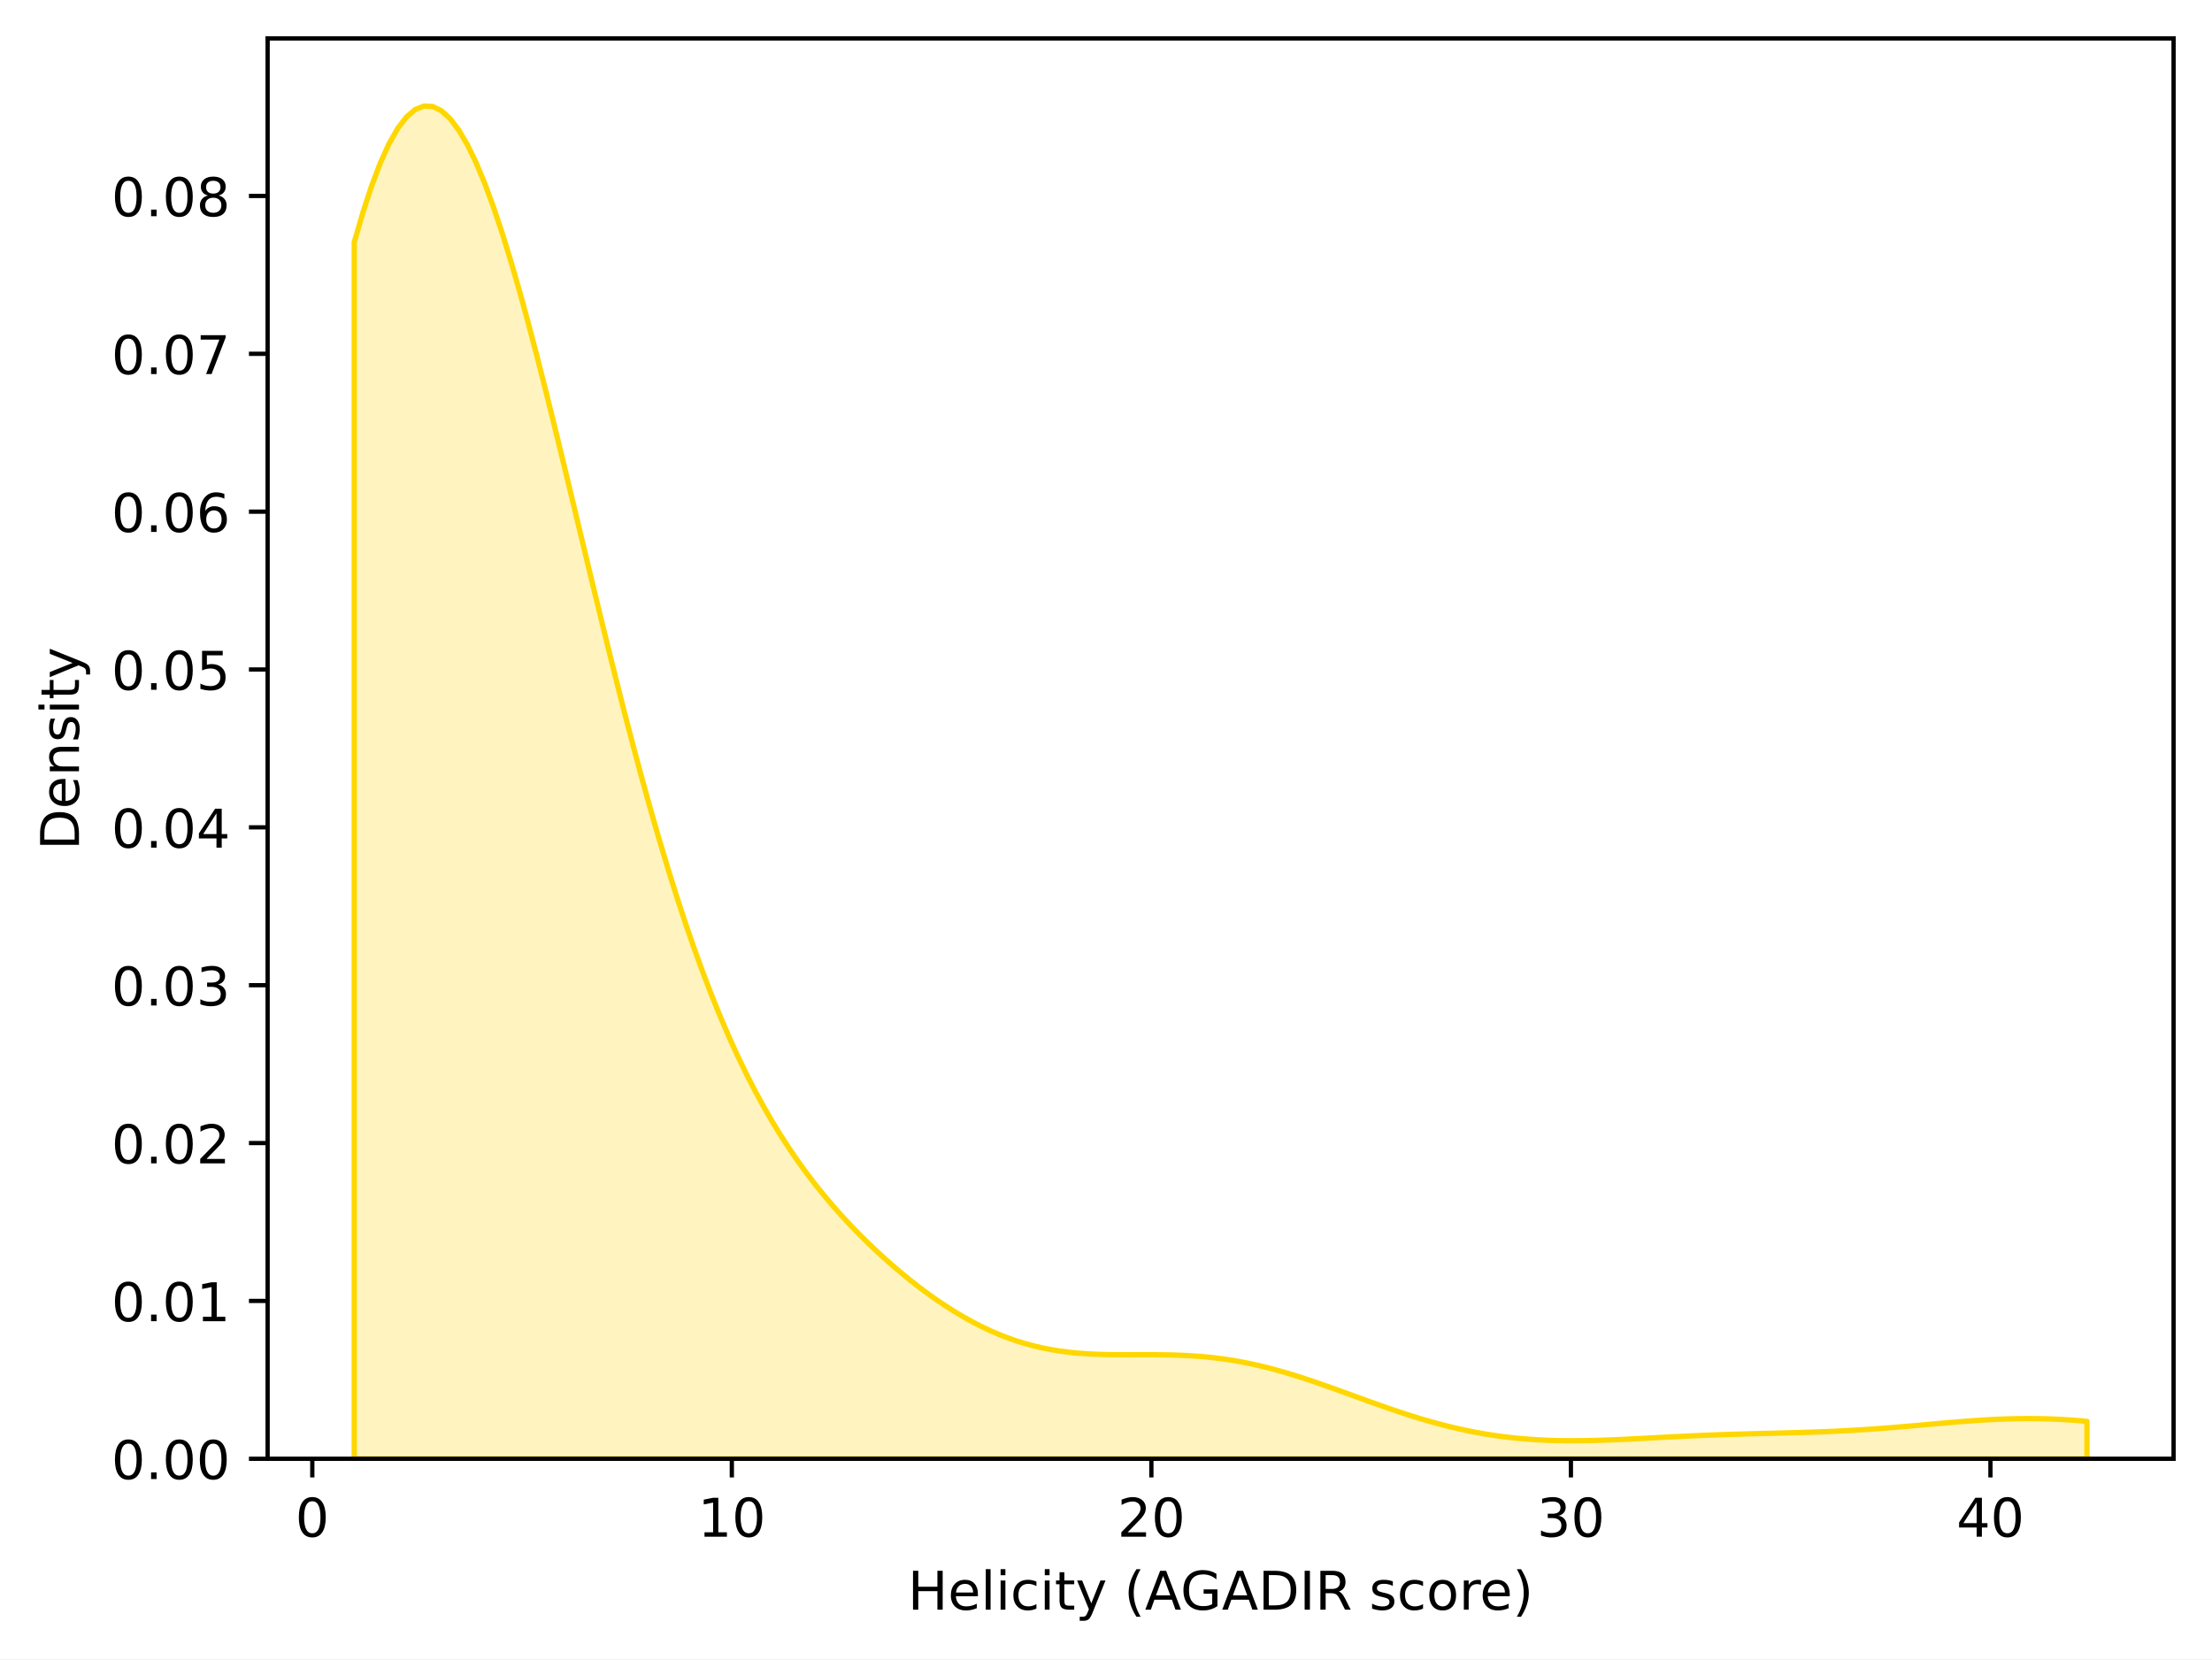
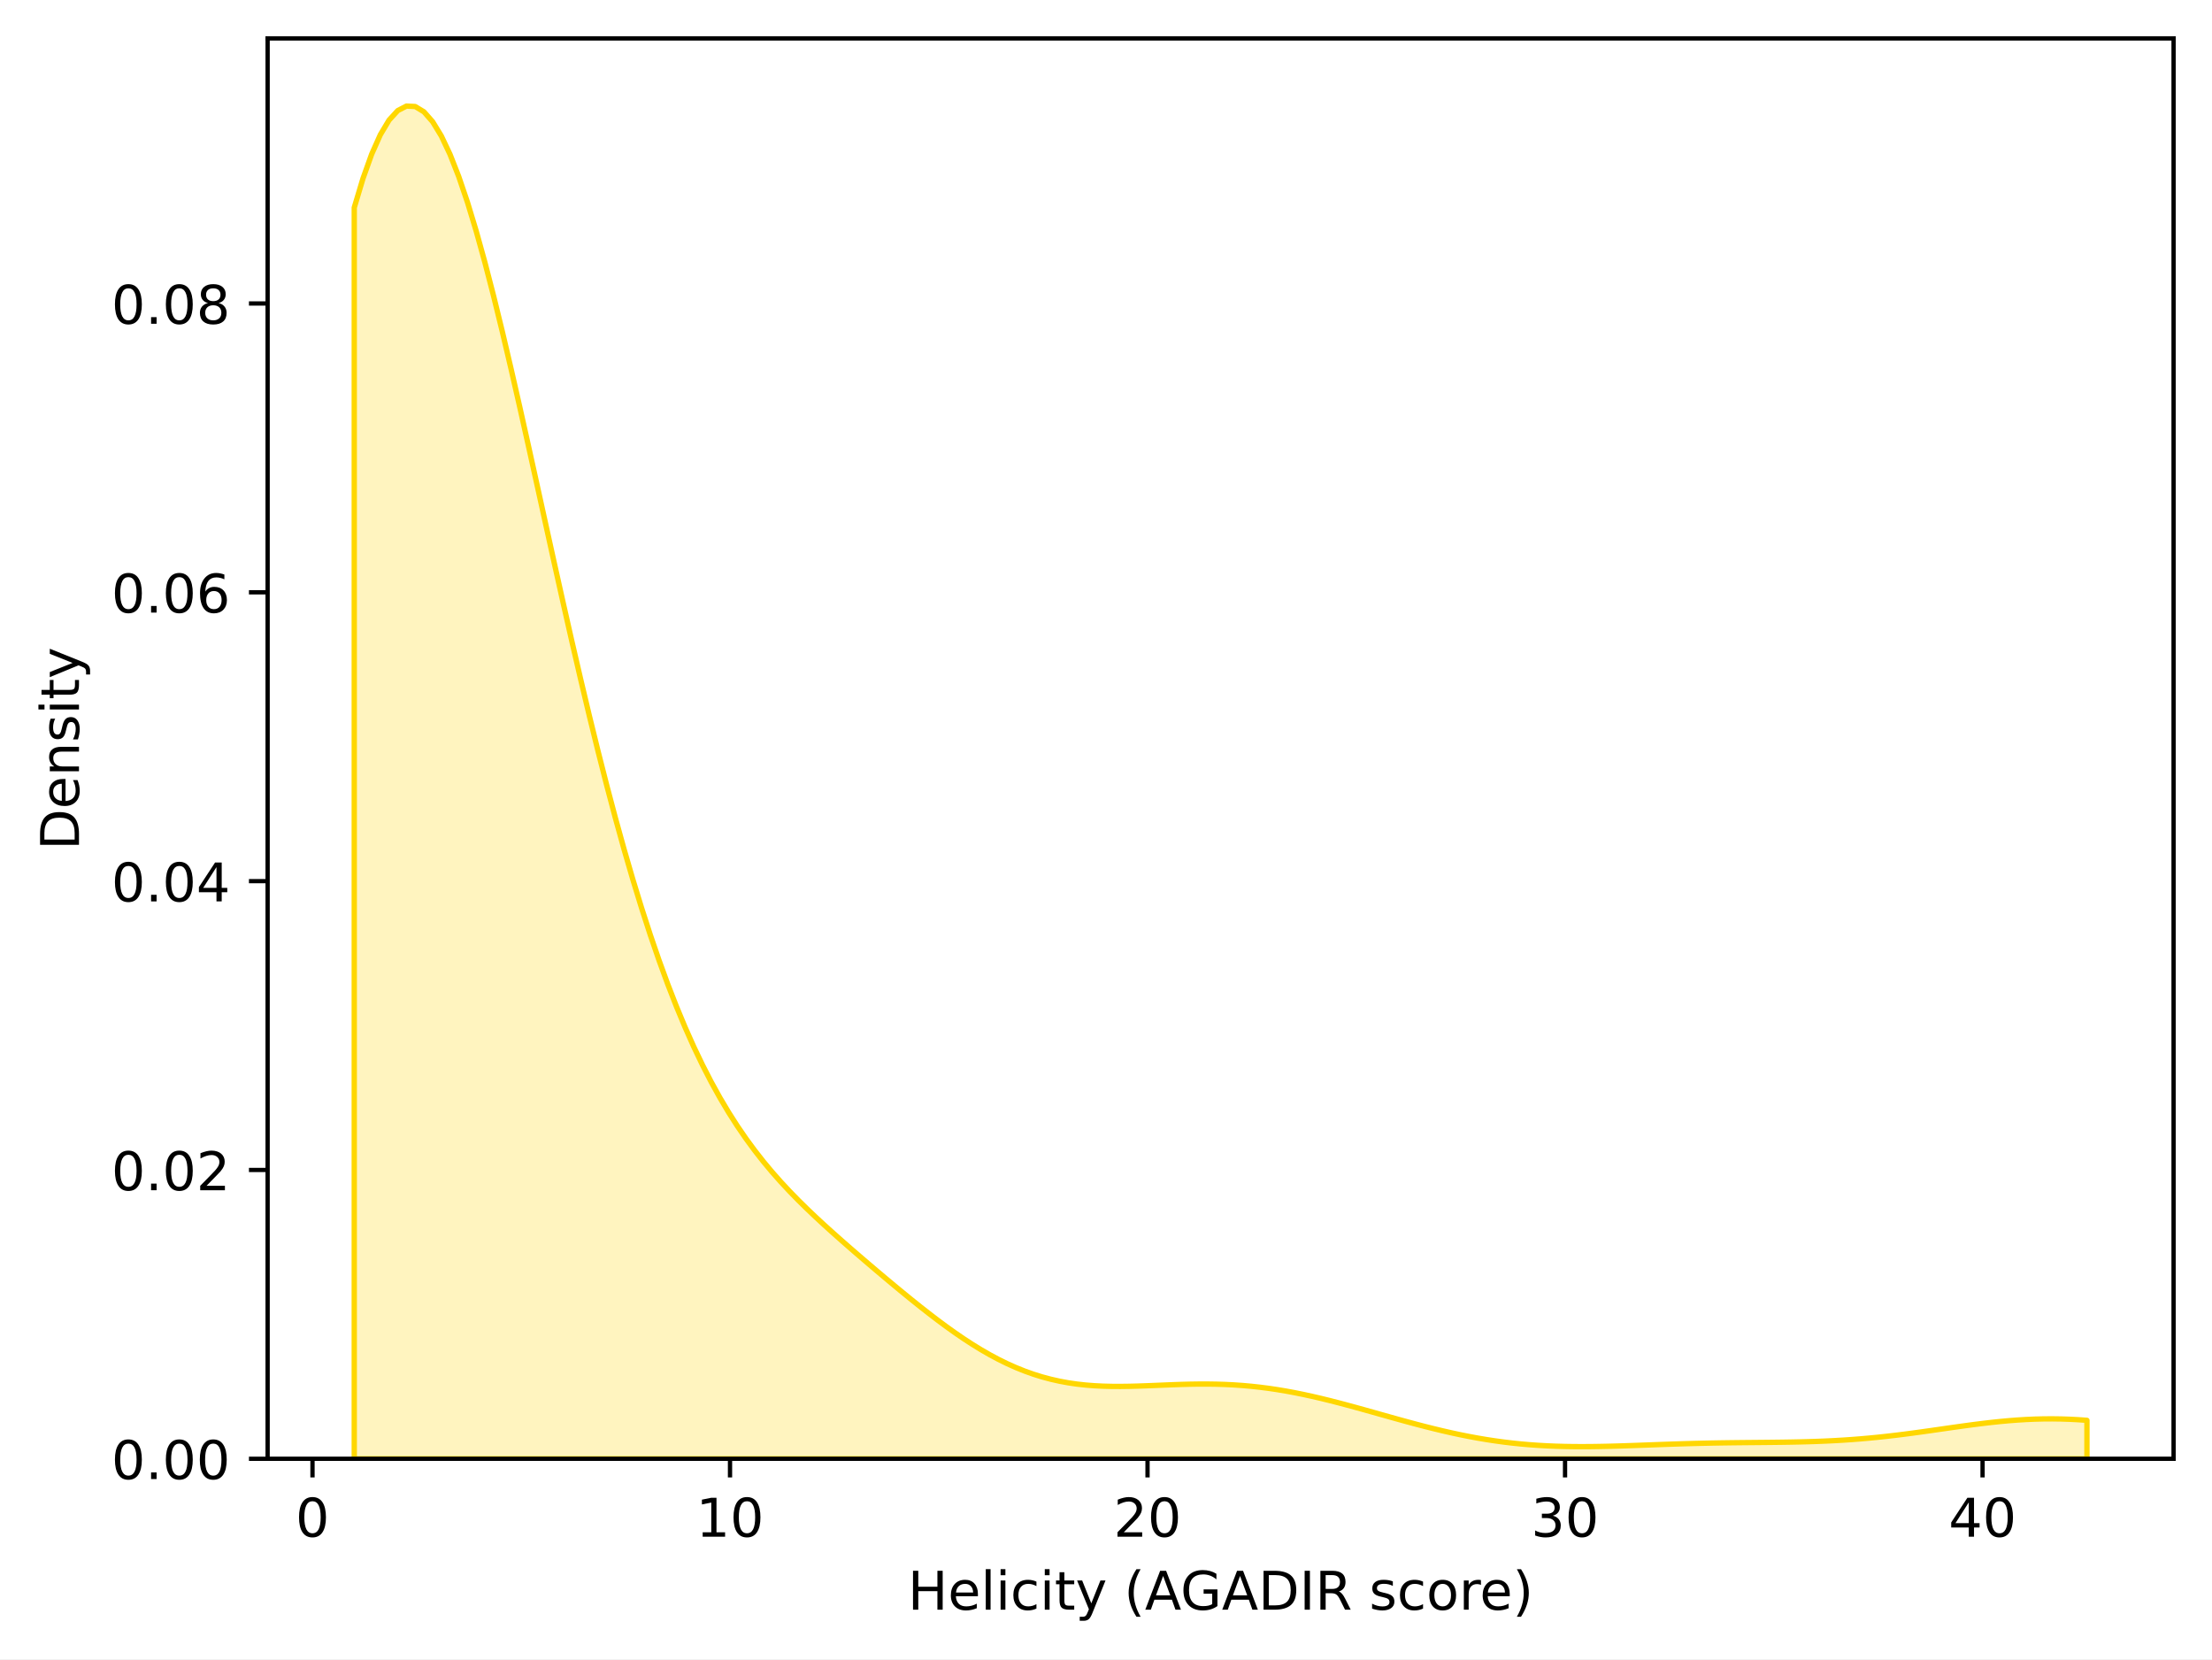
<svg xmlns="http://www.w3.org/2000/svg" xmlns:xlink="http://www.w3.org/1999/xlink" width="414.464pt" height="310.868pt" viewBox="0 0 414.464 310.868" version="1.1">
  <defs>
    <style type="text/css">*{stroke-linejoin: round; stroke-linecap: butt}</style>
  </defs>
  <g id="figure_1">
    <g id="patch_1">
      <path d="M 0 310.868  L 414.464 310.868  L 414.464 0  L 0 0  z " style="fill: #ffffff" />
    </g>
    <g id="axes_1">
      <g id="patch_2">
        <path d="M 50.144 273.312  L 407.264 273.312  L 407.264 7.2  L 50.144 7.2  z " style="fill: #ffffff" />
      </g>
      <g id="PolyCollection_1">
        <defs>
-           <path id="m7742385e6a" d="M 66.376 -265.477  L 66.376 -37.556  L 68.008 -37.556  L 69.639 -37.556  L 71.271 -37.556  L 72.902 -37.556  L 74.534 -37.556  L 76.165 -37.556  L 77.796 -37.556  L 79.428 -37.556  L 81.059 -37.556  L 82.691 -37.556  L 84.322 -37.556  L 85.954 -37.556  L 87.585 -37.556  L 89.216 -37.556  L 90.848 -37.556  L 92.479 -37.556  L 94.111 -37.556  L 95.742 -37.556  L 97.374 -37.556  L 99.005 -37.556  L 100.637 -37.556  L 102.268 -37.556  L 103.899 -37.556  L 105.531 -37.556  L 107.162 -37.556  L 108.794 -37.556  L 110.425 -37.556  L 112.057 -37.556  L 113.688 -37.556  L 115.319 -37.556  L 116.951 -37.556  L 118.582 -37.556  L 120.214 -37.556  L 121.845 -37.556  L 123.477 -37.556  L 125.108 -37.556  L 126.739 -37.556  L 128.371 -37.556  L 130.002 -37.556  L 131.634 -37.556  L 133.265 -37.556  L 134.897 -37.556  L 136.528 -37.556  L 138.159 -37.556  L 139.791 -37.556  L 141.422 -37.556  L 143.054 -37.556  L 144.685 -37.556  L 146.317 -37.556  L 147.948 -37.556  L 149.579 -37.556  L 151.211 -37.556  L 152.842 -37.556  L 154.474 -37.556  L 156.105 -37.556  L 157.737 -37.556  L 159.368 -37.556  L 160.999 -37.556  L 162.631 -37.556  L 164.262 -37.556  L 165.894 -37.556  L 167.525 -37.556  L 169.157 -37.556  L 170.788 -37.556  L 172.419 -37.556  L 174.051 -37.556  L 175.682 -37.556  L 177.314 -37.556  L 178.945 -37.556  L 180.577 -37.556  L 182.208 -37.556  L 183.839 -37.556  L 185.471 -37.556  L 187.102 -37.556  L 188.734 -37.556  L 190.365 -37.556  L 191.997 -37.556  L 193.628 -37.556  L 195.259 -37.556  L 196.891 -37.556  L 198.522 -37.556  L 200.154 -37.556  L 201.785 -37.556  L 203.417 -37.556  L 205.048 -37.556  L 206.679 -37.556  L 208.311 -37.556  L 209.942 -37.556  L 211.574 -37.556  L 213.205 -37.556  L 214.837 -37.556  L 216.468 -37.556  L 218.099 -37.556  L 219.731 -37.556  L 221.362 -37.556  L 222.994 -37.556  L 224.625 -37.556  L 226.257 -37.556  L 227.888 -37.556  L 229.519 -37.556  L 231.151 -37.556  L 232.782 -37.556  L 234.414 -37.556  L 236.045 -37.556  L 237.677 -37.556  L 239.308 -37.556  L 240.939 -37.556  L 242.571 -37.556  L 244.202 -37.556  L 245.834 -37.556  L 247.465 -37.556  L 249.097 -37.556  L 250.728 -37.556  L 252.359 -37.556  L 253.991 -37.556  L 255.622 -37.556  L 257.254 -37.556  L 258.885 -37.556  L 260.517 -37.556  L 262.148 -37.556  L 263.779 -37.556  L 265.411 -37.556  L 267.042 -37.556  L 268.674 -37.556  L 270.305 -37.556  L 271.937 -37.556  L 273.568 -37.556  L 275.2 -37.556  L 276.831 -37.556  L 278.462 -37.556  L 280.094 -37.556  L 281.725 -37.556  L 283.357 -37.556  L 284.988 -37.556  L 286.62 -37.556  L 288.251 -37.556  L 289.882 -37.556  L 291.514 -37.556  L 293.145 -37.556  L 294.777 -37.556  L 296.408 -37.556  L 298.04 -37.556  L 299.671 -37.556  L 301.302 -37.556  L 302.934 -37.556  L 304.565 -37.556  L 306.197 -37.556  L 307.828 -37.556  L 309.46 -37.556  L 311.091 -37.556  L 312.722 -37.556  L 314.354 -37.556  L 315.985 -37.556  L 317.617 -37.556  L 319.248 -37.556  L 320.88 -37.556  L 322.511 -37.556  L 324.142 -37.556  L 325.774 -37.556  L 327.405 -37.556  L 329.037 -37.556  L 330.668 -37.556  L 332.3 -37.556  L 333.931 -37.556  L 335.562 -37.556  L 337.194 -37.556  L 338.825 -37.556  L 340.457 -37.556  L 342.088 -37.556  L 343.72 -37.556  L 345.351 -37.556  L 346.982 -37.556  L 348.614 -37.556  L 350.245 -37.556  L 351.877 -37.556  L 353.508 -37.556  L 355.14 -37.556  L 356.771 -37.556  L 358.402 -37.556  L 360.034 -37.556  L 361.665 -37.556  L 363.297 -37.556  L 364.928 -37.556  L 366.56 -37.556  L 368.191 -37.556  L 369.822 -37.556  L 371.454 -37.556  L 373.085 -37.556  L 374.717 -37.556  L 376.348 -37.556  L 377.98 -37.556  L 379.611 -37.556  L 381.242 -37.556  L 382.874 -37.556  L 384.505 -37.556  L 386.137 -37.556  L 387.768 -37.556  L 389.4 -37.556  L 391.031 -37.556  L 391.031 -44.567  L 391.031 -44.567  L 389.4 -44.71  L 387.768 -44.831  L 386.137 -44.929  L 384.505 -45.003  L 382.874 -45.054  L 381.242 -45.082  L 379.611 -45.086  L 377.98 -45.069  L 376.348 -45.03  L 374.717 -44.972  L 373.085 -44.895  L 371.454 -44.802  L 369.822 -44.695  L 368.191 -44.576  L 366.56 -44.447  L 364.928 -44.31  L 363.297 -44.168  L 361.665 -44.023  L 360.034 -43.877  L 358.402 -43.732  L 356.771 -43.59  L 355.14 -43.453  L 353.508 -43.323  L 351.877 -43.199  L 350.245 -43.084  L 348.614 -42.978  L 346.982 -42.881  L 345.351 -42.793  L 343.72 -42.714  L 342.088 -42.643  L 340.457 -42.58  L 338.825 -42.524  L 337.194 -42.474  L 335.562 -42.428  L 333.931 -42.385  L 332.3 -42.344  L 330.668 -42.304  L 329.037 -42.263  L 327.405 -42.22  L 325.774 -42.173  L 324.142 -42.123  L 322.511 -42.069  L 320.88 -42.009  L 319.248 -41.944  L 317.617 -41.874  L 315.985 -41.799  L 314.354 -41.719  L 312.722 -41.636  L 311.091 -41.551  L 309.46 -41.464  L 307.828 -41.378  L 306.197 -41.294  L 304.565 -41.214  L 302.934 -41.14  L 301.302 -41.074  L 299.671 -41.018  L 298.04 -40.975  L 296.408 -40.947  L 294.777 -40.936  L 293.145 -40.944  L 291.514 -40.973  L 289.882 -41.026  L 288.251 -41.103  L 286.62 -41.207  L 284.988 -41.339  L 283.357 -41.5  L 281.725 -41.691  L 280.094 -41.913  L 278.462 -42.167  L 276.831 -42.452  L 275.2 -42.769  L 273.568 -43.118  L 271.937 -43.496  L 270.305 -43.905  L 268.674 -44.343  L 267.042 -44.807  L 265.411 -45.297  L 263.779 -45.809  L 262.148 -46.343  L 260.517 -46.894  L 258.885 -47.461  L 257.254 -48.04  L 255.622 -48.627  L 253.991 -49.219  L 252.359 -49.812  L 250.728 -50.403  L 249.097 -50.988  L 247.465 -51.562  L 245.834 -52.121  L 244.202 -52.663  L 242.571 -53.182  L 240.939 -53.677  L 239.308 -54.143  L 237.677 -54.578  L 236.045 -54.979  L 234.414 -55.345  L 232.782 -55.673  L 231.151 -55.964  L 229.519 -56.217  L 227.888 -56.431  L 226.257 -56.609  L 224.625 -56.753  L 222.994 -56.863  L 221.362 -56.944  L 219.731 -56.998  L 218.099 -57.031  L 216.468 -57.047  L 214.837 -57.05  L 213.205 -57.048  L 211.574 -57.045  L 209.942 -57.048  L 208.311 -57.063  L 206.679 -57.096  L 205.048 -57.154  L 203.417 -57.243  L 201.785 -57.368  L 200.154 -57.535  L 198.522 -57.749  L 196.891 -58.016  L 195.259 -58.337  L 193.628 -58.719  L 191.997 -59.162  L 190.365 -59.669  L 188.734 -60.243  L 187.102 -60.883  L 185.471 -61.59  L 183.839 -62.364  L 182.208 -63.204  L 180.577 -64.109  L 178.945 -65.078  L 177.314 -66.109  L 175.682 -67.2  L 174.051 -68.351  L 172.419 -69.559  L 170.788 -70.824  L 169.157 -72.144  L 167.525 -73.52  L 165.894 -74.953  L 164.262 -76.444  L 162.631 -77.995  L 160.999 -79.61  L 159.368 -81.294  L 157.737 -83.051  L 156.105 -84.888  L 154.474 -86.813  L 152.842 -88.835  L 151.211 -90.963  L 149.579 -93.207  L 147.948 -95.578  L 146.317 -98.089  L 144.685 -100.75  L 143.054 -103.575  L 141.422 -106.574  L 139.791 -109.76  L 138.159 -113.144  L 136.528 -116.735  L 134.897 -120.544  L 133.265 -124.577  L 131.634 -128.842  L 130.002 -133.342  L 128.371 -138.08  L 126.739 -143.056  L 125.108 -148.268  L 123.477 -153.711  L 121.845 -159.376  L 120.214 -165.254  L 118.582 -171.329  L 116.951 -177.585  L 115.319 -184.002  L 113.688 -190.556  L 112.057 -197.219  L 110.425 -203.963  L 108.794 -210.753  L 107.162 -217.553  L 105.531 -224.325  L 103.899 -231.025  L 102.268 -237.611  L 100.637 -244.035  L 99.005 -250.25  L 97.374 -256.206  L 95.742 -261.854  L 94.111 -267.142  L 92.479 -272.021  L 90.848 -276.443  L 89.216 -280.359  L 87.585 -283.725  L 85.954 -286.5  L 84.322 -288.645  L 82.691 -290.128  L 81.059 -290.919  L 79.428 -290.996  L 77.796 -290.344  L 76.165 -288.953  L 74.534 -286.82  L 72.902 -283.951  L 71.271 -280.358  L 69.639 -276.063  L 68.008 -271.091  L 66.376 -265.477  z " style="stroke: #ffd700" />
+           <path id="m86ee460986" d="M 66.376 -271.976  L 66.376 -37.556  L 68.008 -37.556  L 69.639 -37.556  L 71.271 -37.556  L 72.902 -37.556  L 74.534 -37.556  L 76.165 -37.556  L 77.796 -37.556  L 79.428 -37.556  L 81.059 -37.556  L 82.691 -37.556  L 84.322 -37.556  L 85.954 -37.556  L 87.585 -37.556  L 89.216 -37.556  L 90.848 -37.556  L 92.479 -37.556  L 94.111 -37.556  L 95.742 -37.556  L 97.374 -37.556  L 99.005 -37.556  L 100.637 -37.556  L 102.268 -37.556  L 103.899 -37.556  L 105.531 -37.556  L 107.162 -37.556  L 108.794 -37.556  L 110.425 -37.556  L 112.057 -37.556  L 113.688 -37.556  L 115.319 -37.556  L 116.951 -37.556  L 118.582 -37.556  L 120.214 -37.556  L 121.845 -37.556  L 123.477 -37.556  L 125.108 -37.556  L 126.739 -37.556  L 128.371 -37.556  L 130.002 -37.556  L 131.634 -37.556  L 133.265 -37.556  L 134.897 -37.556  L 136.528 -37.556  L 138.159 -37.556  L 139.791 -37.556  L 141.422 -37.556  L 143.054 -37.556  L 144.685 -37.556  L 146.317 -37.556  L 147.948 -37.556  L 149.579 -37.556  L 151.211 -37.556  L 152.842 -37.556  L 154.474 -37.556  L 156.105 -37.556  L 157.737 -37.556  L 159.368 -37.556  L 160.999 -37.556  L 162.631 -37.556  L 164.262 -37.556  L 165.894 -37.556  L 167.525 -37.556  L 169.157 -37.556  L 170.788 -37.556  L 172.419 -37.556  L 174.051 -37.556  L 175.682 -37.556  L 177.314 -37.556  L 178.945 -37.556  L 180.577 -37.556  L 182.208 -37.556  L 183.839 -37.556  L 185.471 -37.556  L 187.102 -37.556  L 188.734 -37.556  L 190.365 -37.556  L 191.997 -37.556  L 193.628 -37.556  L 195.259 -37.556  L 196.891 -37.556  L 198.522 -37.556  L 200.154 -37.556  L 201.785 -37.556  L 203.417 -37.556  L 205.048 -37.556  L 206.679 -37.556  L 208.311 -37.556  L 209.942 -37.556  L 211.574 -37.556  L 213.205 -37.556  L 214.837 -37.556  L 216.468 -37.556  L 218.099 -37.556  L 219.731 -37.556  L 221.362 -37.556  L 222.994 -37.556  L 224.625 -37.556  L 226.257 -37.556  L 227.888 -37.556  L 229.519 -37.556  L 231.151 -37.556  L 232.782 -37.556  L 234.414 -37.556  L 236.045 -37.556  L 237.677 -37.556  L 239.308 -37.556  L 240.939 -37.556  L 242.571 -37.556  L 244.202 -37.556  L 245.834 -37.556  L 247.465 -37.556  L 249.097 -37.556  L 250.728 -37.556  L 252.359 -37.556  L 253.991 -37.556  L 255.622 -37.556  L 257.254 -37.556  L 258.885 -37.556  L 260.517 -37.556  L 262.148 -37.556  L 263.779 -37.556  L 265.411 -37.556  L 267.042 -37.556  L 268.674 -37.556  L 270.305 -37.556  L 271.937 -37.556  L 273.568 -37.556  L 275.2 -37.556  L 276.831 -37.556  L 278.462 -37.556  L 280.094 -37.556  L 281.725 -37.556  L 283.357 -37.556  L 284.988 -37.556  L 286.62 -37.556  L 288.251 -37.556  L 289.882 -37.556  L 291.514 -37.556  L 293.145 -37.556  L 294.777 -37.556  L 296.408 -37.556  L 298.04 -37.556  L 299.671 -37.556  L 301.302 -37.556  L 302.934 -37.556  L 304.565 -37.556  L 306.197 -37.556  L 307.828 -37.556  L 309.46 -37.556  L 311.091 -37.556  L 312.722 -37.556  L 314.354 -37.556  L 315.985 -37.556  L 317.617 -37.556  L 319.248 -37.556  L 320.88 -37.556  L 322.511 -37.556  L 324.142 -37.556  L 325.774 -37.556  L 327.405 -37.556  L 329.037 -37.556  L 330.668 -37.556  L 332.3 -37.556  L 333.931 -37.556  L 335.562 -37.556  L 337.194 -37.556  L 338.825 -37.556  L 340.457 -37.556  L 342.088 -37.556  L 343.72 -37.556  L 345.351 -37.556  L 346.982 -37.556  L 348.614 -37.556  L 350.245 -37.556  L 351.877 -37.556  L 353.508 -37.556  L 355.14 -37.556  L 356.771 -37.556  L 358.402 -37.556  L 360.034 -37.556  L 361.665 -37.556  L 363.297 -37.556  L 364.928 -37.556  L 366.56 -37.556  L 368.191 -37.556  L 369.822 -37.556  L 371.454 -37.556  L 373.085 -37.556  L 374.717 -37.556  L 376.348 -37.556  L 377.98 -37.556  L 379.611 -37.556  L 381.242 -37.556  L 382.874 -37.556  L 384.505 -37.556  L 386.137 -37.556  L 387.768 -37.556  L 389.4 -37.556  L 391.031 -37.556  L 391.031 -44.758  L 391.031 -44.758  L 389.4 -44.874  L 387.768 -44.959  L 386.137 -45.012  L 384.505 -45.034  L 382.874 -45.023  L 381.242 -44.982  L 379.611 -44.91  L 377.98 -44.81  L 376.348 -44.684  L 374.717 -44.533  L 373.085 -44.362  L 371.454 -44.171  L 369.822 -43.966  L 368.191 -43.748  L 366.56 -43.521  L 364.928 -43.289  L 363.297 -43.055  L 361.665 -42.821  L 360.034 -42.592  L 358.402 -42.369  L 356.771 -42.155  L 355.14 -41.953  L 353.508 -41.764  L 351.877 -41.589  L 350.245 -41.43  L 348.614 -41.287  L 346.982 -41.16  L 345.351 -41.05  L 343.72 -40.956  L 342.088 -40.876  L 340.457 -40.81  L 338.825 -40.757  L 337.194 -40.715  L 335.562 -40.682  L 333.931 -40.656  L 332.3 -40.636  L 330.668 -40.619  L 329.037 -40.604  L 327.405 -40.589  L 325.774 -40.573  L 324.142 -40.553  L 322.511 -40.53  L 320.88 -40.502  L 319.248 -40.468  L 317.617 -40.429  L 315.985 -40.385  L 314.354 -40.335  L 312.722 -40.281  L 311.091 -40.224  L 309.46 -40.164  L 307.828 -40.104  L 306.197 -40.045  L 304.565 -39.989  L 302.934 -39.938  L 301.302 -39.895  L 299.671 -39.861  L 298.04 -39.838  L 296.408 -39.83  L 294.777 -39.838  L 293.145 -39.864  L 291.514 -39.91  L 289.882 -39.978  L 288.251 -40.07  L 286.62 -40.186  L 284.988 -40.328  L 283.357 -40.497  L 281.725 -40.692  L 280.094 -40.915  L 278.462 -41.164  L 276.831 -41.44  L 275.2 -41.743  L 273.568 -42.069  L 271.937 -42.42  L 270.305 -42.792  L 268.674 -43.184  L 267.042 -43.593  L 265.411 -44.018  L 263.779 -44.456  L 262.148 -44.903  L 260.517 -45.358  L 258.885 -45.817  L 257.254 -46.277  L 255.622 -46.734  L 253.991 -47.186  L 252.359 -47.629  L 250.728 -48.061  L 249.097 -48.478  L 247.465 -48.877  L 245.834 -49.255  L 244.202 -49.61  L 242.571 -49.94  L 240.939 -50.242  L 239.308 -50.514  L 237.677 -50.756  L 236.045 -50.965  L 234.414 -51.143  L 232.782 -51.287  L 231.151 -51.399  L 229.519 -51.48  L 227.888 -51.531  L 226.257 -51.554  L 224.625 -51.552  L 222.994 -51.528  L 221.362 -51.486  L 219.731 -51.43  L 218.099 -51.365  L 216.468 -51.297  L 214.837 -51.232  L 213.205 -51.175  L 211.574 -51.132  L 209.942 -51.111  L 208.311 -51.118  L 206.679 -51.159  L 205.048 -51.241  L 203.417 -51.369  L 201.785 -51.551  L 200.154 -51.789  L 198.522 -52.09  L 196.891 -52.458  L 195.259 -52.894  L 193.628 -53.403  L 191.997 -53.984  L 190.365 -54.64  L 188.734 -55.368  L 187.102 -56.17  L 185.471 -57.041  L 183.839 -57.98  L 182.208 -58.982  L 180.577 -60.043  L 178.945 -61.159  L 177.314 -62.324  L 175.682 -63.533  L 174.051 -64.78  L 172.419 -66.059  L 170.788 -67.366  L 169.157 -68.695  L 167.525 -70.043  L 165.894 -71.405  L 164.262 -72.78  L 162.631 -74.167  L 160.999 -75.565  L 159.368 -76.976  L 157.737 -78.404  L 156.105 -79.851  L 154.474 -81.325  L 152.842 -82.834  L 151.211 -84.386  L 149.579 -85.992  L 147.948 -87.664  L 146.317 -89.415  L 144.685 -91.261  L 143.054 -93.215  L 141.422 -95.295  L 139.791 -97.515  L 138.159 -99.894  L 136.528 -102.448  L 134.897 -105.192  L 133.265 -108.143  L 131.634 -111.317  L 130.002 -114.726  L 128.371 -118.385  L 126.739 -122.304  L 125.108 -126.493  L 123.477 -130.96  L 121.845 -135.711  L 120.214 -140.747  L 118.582 -146.071  L 116.951 -151.678  L 115.319 -157.563  L 113.688 -163.716  L 112.057 -170.123  L 110.425 -176.766  L 108.794 -183.623  L 107.162 -190.667  L 105.531 -197.865  L 103.899 -205.179  L 102.268 -212.568  L 100.637 -219.983  L 99.005 -227.371  L 97.374 -234.674  L 95.742 -241.829  L 94.111 -248.771  L 92.479 -255.43  L 90.848 -261.734  L 89.216 -267.61  L 87.585 -272.984  L 85.954 -277.784  L 84.322 -281.941  L 82.691 -285.389  L 81.059 -288.067  L 79.428 -289.923  L 77.796 -290.911  L 76.165 -290.996  L 74.534 -290.153  L 72.902 -288.369  L 71.271 -285.641  L 69.639 -281.982  L 68.008 -277.415  L 66.376 -271.976  z " style="stroke: #ffd700" />
        </defs>
-         <g clip-path="url(#peeb7a1ef29)">
-           <use xlink:href="#m7742385e6a" x="0" y="310.868" style="fill: #ffd700; fill-opacity: 0.25; stroke: #ffd700" />
+         <g clip-path="url(#p3cf5b820c6)">
+           <use xlink:href="#m86ee460986" x="0" y="310.868" style="fill: #ffd700; fill-opacity: 0.25; stroke: #ffd700" />
        </g>
      </g>
      <g id="matplotlib.axis_1">
        <g id="xtick_1">
          <g id="line2d_1">
            <defs>
-               <path id="mf1e1d51768" d="M 0 0  L 0 3.5  " style="stroke: #000000; stroke-width: 0.8" />
-             </defs>
-             <g>
-               <use xlink:href="#mf1e1d51768" x="58.516" y="273.312" style="stroke: #000000; stroke-width: 0.8" />
+               <path id="mc2c460ff34" d="M 0 0  L 0 3.5  " style="stroke: #000000; stroke-width: 0.8" />
+             </defs>
+             <g>
+               <use xlink:href="#mc2c460ff34" x="58.553" y="273.312" style="stroke: #000000; stroke-width: 0.8" />
            </g>
          </g>
          <g id="text_1">
-             <g transform="translate(55.33434 287.9104) scale(0.1 -0.1)">
+             <g transform="translate(55.37223 287.9104) scale(0.1 -0.1)">
              <defs>
                <path id="DejaVuSans-30" d="M 2034 4250  Q 1547 4250 1301 3770  Q 1056 3291 1056 2328  Q 1056 1369 1301 889  Q 1547 409 2034 409  Q 2525 409 2770 889  Q 3016 1369 3016 2328  Q 3016 3291 2770 3770  Q 2525 4250 2034 4250  z M 2034 4750  Q 2819 4750 3233 4129  Q 3647 3509 3647 2328  Q 3647 1150 3233 529  Q 2819 -91 2034 -91  Q 1250 -91 836 529  Q 422 1150 422 2328  Q 422 3509 836 4129  Q 1250 4750 2034 4750  z " transform="scale(0.015625)" />
              </defs>
              <use xlink:href="#DejaVuSans-30" />
            </g>
          </g>
        </g>
        <g id="xtick_2">
          <g id="line2d_2">
            <g>
-               <use xlink:href="#mf1e1d51768" x="137.124" y="273.312" style="stroke: #000000; stroke-width: 0.8" />
+               <use xlink:href="#mc2c460ff34" x="136.783" y="273.312" style="stroke: #000000; stroke-width: 0.8" />
            </g>
          </g>
          <g id="text_2">
-             <g transform="translate(130.7619 287.9104) scale(0.1 -0.1)">
+             <g transform="translate(130.421 287.9104) scale(0.1 -0.1)">
              <defs>
                <path id="DejaVuSans-31" d="M 794 531  L 1825 531  L 1825 4091  L 703 3866  L 703 4441  L 1819 4666  L 2450 4666  L 2450 531  L 3481 531  L 3481 0  L 794 0  L 794 531  z " transform="scale(0.015625)" />
              </defs>
              <use xlink:href="#DejaVuSans-31" />
              <use xlink:href="#DejaVuSans-30" x="63.623" />
            </g>
          </g>
        </g>
        <g id="xtick_3">
          <g id="line2d_3">
            <g>
-               <use xlink:href="#mf1e1d51768" x="215.733" y="273.312" style="stroke: #000000; stroke-width: 0.8" />
+               <use xlink:href="#mc2c460ff34" x="215.013" y="273.312" style="stroke: #000000; stroke-width: 0.8" />
            </g>
          </g>
          <g id="text_3">
-             <g transform="translate(209.3708 287.9104) scale(0.1 -0.1)">
+             <g transform="translate(208.651 287.9104) scale(0.1 -0.1)">
              <defs>
                <path id="DejaVuSans-32" d="M 1228 531  L 3431 531  L 3431 0  L 469 0  L 469 531  Q 828 903 1448 1529  Q 2069 2156 2228 2338  Q 2531 2678 2651 2914  Q 2772 3150 2772 3378  Q 2772 3750 2511 3984  Q 2250 4219 1831 4219  Q 1534 4219 1204 4116  Q 875 4013 500 3803  L 500 4441  Q 881 4594 1212 4672  Q 1544 4750 1819 4750  Q 2544 4750 2975 4387  Q 3406 4025 3406 3419  Q 3406 3131 3298 2873  Q 3191 2616 2906 2266  Q 2828 2175 2409 1742  Q 1991 1309 1228 531  z " transform="scale(0.015625)" />
              </defs>
              <use xlink:href="#DejaVuSans-32" />
              <use xlink:href="#DejaVuSans-30" x="63.623" />
            </g>
          </g>
        </g>
        <g id="xtick_4">
          <g id="line2d_4">
            <g>
-               <use xlink:href="#mf1e1d51768" x="294.342" y="273.312" style="stroke: #000000; stroke-width: 0.8" />
+               <use xlink:href="#mc2c460ff34" x="293.244" y="273.312" style="stroke: #000000; stroke-width: 0.8" />
            </g>
          </g>
          <g id="text_4">
-             <g transform="translate(287.9796 287.9104) scale(0.1 -0.1)">
+             <g transform="translate(286.881 287.9104) scale(0.1 -0.1)">
              <defs>
                <path id="DejaVuSans-33" d="M 2597 2516  Q 3050 2419 3304 2112  Q 3559 1806 3559 1356  Q 3559 666 3084 287  Q 2609 -91 1734 -91  Q 1441 -91 1130 -33  Q 819 25 488 141  L 488 750  Q 750 597 1062 519  Q 1375 441 1716 441  Q 2309 441 2620 675  Q 2931 909 2931 1356  Q 2931 1769 2642 2001  Q 2353 2234 1838 2234  L 1294 2234  L 1294 2753  L 1863 2753  Q 2328 2753 2575 2939  Q 2822 3125 2822 3475  Q 2822 3834 2567 4026  Q 2313 4219 1838 4219  Q 1578 4219 1281 4162  Q 984 4106 628 3988  L 628 4550  Q 988 4650 1302 4700  Q 1616 4750 1894 4750  Q 2613 4750 3031 4423  Q 3450 4097 3450 3541  Q 3450 3153 3228 2886  Q 3006 2619 2597 2516  z " transform="scale(0.015625)" />
              </defs>
              <use xlink:href="#DejaVuSans-33" />
              <use xlink:href="#DejaVuSans-30" x="63.623" />
            </g>
          </g>
        </g>
        <g id="xtick_5">
          <g id="line2d_5">
            <g>
-               <use xlink:href="#mf1e1d51768" x="372.951" y="273.312" style="stroke: #000000; stroke-width: 0.8" />
+               <use xlink:href="#mc2c460ff34" x="371.474" y="273.312" style="stroke: #000000; stroke-width: 0.8" />
            </g>
          </g>
          <g id="text_5">
-             <g transform="translate(366.5885 287.9104) scale(0.1 -0.1)">
+             <g transform="translate(365.111 287.9104) scale(0.1 -0.1)">
              <defs>
                <path id="DejaVuSans-34" d="M 2419 4116  L 825 1625  L 2419 1625  L 2419 4116  z M 2253 4666  L 3047 4666  L 3047 1625  L 3713 1625  L 3713 1100  L 3047 1100  L 3047 0  L 2419 0  L 2419 1100  L 313 1100  L 313 1709  L 2253 4666  z " transform="scale(0.015625)" />
              </defs>
              <use xlink:href="#DejaVuSans-34" />
              <use xlink:href="#DejaVuSans-30" x="63.623" />
            </g>
          </g>
        </g>
        <g id="text_6">
          <g transform="translate(170.092 301.5886) scale(0.1 -0.1)">
            <defs>
              <path id="DejaVuSans-48" d="M 628 4666  L 1259 4666  L 1259 2753  L 3553 2753  L 3553 4666  L 4184 4666  L 4184 0  L 3553 0  L 3553 2222  L 1259 2222  L 1259 0  L 628 0  L 628 4666  z " transform="scale(0.015625)" />
              <path id="DejaVuSans-65" d="M 3597 1894  L 3597 1613  L 953 1613  Q 991 1019 1311 708  Q 1631 397 2203 397  Q 2534 397 2845 478  Q 3156 559 3463 722  L 3463 178  Q 3153 47 2828 -22  Q 2503 -91 2169 -91  Q 1331 -91 842 396  Q 353 884 353 1716  Q 353 2575 817 3079  Q 1281 3584 2069 3584  Q 2775 3584 3186 3129  Q 3597 2675 3597 1894  z M 3022 2063  Q 3016 2534 2758 2815  Q 2500 3097 2075 3097  Q 1594 3097 1305 2825  Q 1016 2553 972 2059  L 3022 2063  z " transform="scale(0.015625)" />
              <path id="DejaVuSans-6c" d="M 603 4863  L 1178 4863  L 1178 0  L 603 0  L 603 4863  z " transform="scale(0.015625)" />
              <path id="DejaVuSans-69" d="M 603 3500  L 1178 3500  L 1178 0  L 603 0  L 603 3500  z M 603 4863  L 1178 4863  L 1178 4134  L 603 4134  L 603 4863  z " transform="scale(0.015625)" />
              <path id="DejaVuSans-63" d="M 3122 3366  L 3122 2828  Q 2878 2963 2633 3030  Q 2388 3097 2138 3097  Q 1578 3097 1268 2742  Q 959 2388 959 1747  Q 959 1106 1268 751  Q 1578 397 2138 397  Q 2388 397 2633 464  Q 2878 531 3122 666  L 3122 134  Q 2881 22 2623 -34  Q 2366 -91 2075 -91  Q 1284 -91 818 406  Q 353 903 353 1747  Q 353 2603 823 3093  Q 1294 3584 2113 3584  Q 2378 3584 2631 3529  Q 2884 3475 3122 3366  z " transform="scale(0.015625)" />
              <path id="DejaVuSans-74" d="M 1172 4494  L 1172 3500  L 2356 3500  L 2356 3053  L 1172 3053  L 1172 1153  Q 1172 725 1289 603  Q 1406 481 1766 481  L 2356 481  L 2356 0  L 1766 0  Q 1100 0 847 248  Q 594 497 594 1153  L 594 3053  L 172 3053  L 172 3500  L 594 3500  L 594 4494  L 1172 4494  z " transform="scale(0.015625)" />
              <path id="DejaVuSans-79" d="M 2059 -325  Q 1816 -950 1584 -1140  Q 1353 -1331 966 -1331  L 506 -1331  L 506 -850  L 844 -850  Q 1081 -850 1212 -737  Q 1344 -625 1503 -206  L 1606 56  L 191 3500  L 800 3500  L 1894 763  L 2988 3500  L 3597 3500  L 2059 -325  z " transform="scale(0.015625)" />
              <path id="DejaVuSans-20" transform="scale(0.015625)" />
              <path id="DejaVuSans-28" d="M 1984 4856  Q 1566 4138 1362 3434  Q 1159 2731 1159 2009  Q 1159 1288 1364 580  Q 1569 -128 1984 -844  L 1484 -844  Q 1016 -109 783 600  Q 550 1309 550 2009  Q 550 2706 781 3412  Q 1013 4119 1484 4856  L 1984 4856  z " transform="scale(0.015625)" />
              <path id="DejaVuSans-41" d="M 2188 4044  L 1331 1722  L 3047 1722  L 2188 4044  z M 1831 4666  L 2547 4666  L 4325 0  L 3669 0  L 3244 1197  L 1141 1197  L 716 0  L 50 0  L 1831 4666  z " transform="scale(0.015625)" />
              <path id="DejaVuSans-47" d="M 3809 666  L 3809 1919  L 2778 1919  L 2778 2438  L 4434 2438  L 4434 434  Q 4069 175 3628 42  Q 3188 -91 2688 -91  Q 1594 -91 976 548  Q 359 1188 359 2328  Q 359 3472 976 4111  Q 1594 4750 2688 4750  Q 3144 4750 3555 4637  Q 3966 4525 4313 4306  L 4313 3634  Q 3963 3931 3569 4081  Q 3175 4231 2741 4231  Q 1884 4231 1454 3753  Q 1025 3275 1025 2328  Q 1025 1384 1454 906  Q 1884 428 2741 428  Q 3075 428 3337 486  Q 3600 544 3809 666  z " transform="scale(0.015625)" />
              <path id="DejaVuSans-44" d="M 1259 4147  L 1259 519  L 2022 519  Q 2988 519 3436 956  Q 3884 1394 3884 2338  Q 3884 3275 3436 3711  Q 2988 4147 2022 4147  L 1259 4147  z M 628 4666  L 1925 4666  Q 3281 4666 3915 4102  Q 4550 3538 4550 2338  Q 4550 1131 3912 565  Q 3275 0 1925 0  L 628 0  L 628 4666  z " transform="scale(0.015625)" />
              <path id="DejaVuSans-49" d="M 628 4666  L 1259 4666  L 1259 0  L 628 0  L 628 4666  z " transform="scale(0.015625)" />
              <path id="DejaVuSans-52" d="M 2841 2188  Q 3044 2119 3236 1894  Q 3428 1669 3622 1275  L 4263 0  L 3584 0  L 2988 1197  Q 2756 1666 2539 1819  Q 2322 1972 1947 1972  L 1259 1972  L 1259 0  L 628 0  L 628 4666  L 2053 4666  Q 2853 4666 3247 4331  Q 3641 3997 3641 3322  Q 3641 2881 3436 2590  Q 3231 2300 2841 2188  z M 1259 4147  L 1259 2491  L 2053 2491  Q 2509 2491 2742 2702  Q 2975 2913 2975 3322  Q 2975 3731 2742 3939  Q 2509 4147 2053 4147  L 1259 4147  z " transform="scale(0.015625)" />
              <path id="DejaVuSans-73" d="M 2834 3397  L 2834 2853  Q 2591 2978 2328 3040  Q 2066 3103 1784 3103  Q 1356 3103 1142 2972  Q 928 2841 928 2578  Q 928 2378 1081 2264  Q 1234 2150 1697 2047  L 1894 2003  Q 2506 1872 2764 1633  Q 3022 1394 3022 966  Q 3022 478 2636 193  Q 2250 -91 1575 -91  Q 1294 -91 989 -36  Q 684 19 347 128  L 347 722  Q 666 556 975 473  Q 1284 391 1588 391  Q 1994 391 2212 530  Q 2431 669 2431 922  Q 2431 1156 2273 1281  Q 2116 1406 1581 1522  L 1381 1569  Q 847 1681 609 1914  Q 372 2147 372 2553  Q 372 3047 722 3315  Q 1072 3584 1716 3584  Q 2034 3584 2315 3537  Q 2597 3491 2834 3397  z " transform="scale(0.015625)" />
              <path id="DejaVuSans-6f" d="M 1959 3097  Q 1497 3097 1228 2736  Q 959 2375 959 1747  Q 959 1119 1226 758  Q 1494 397 1959 397  Q 2419 397 2687 759  Q 2956 1122 2956 1747  Q 2956 2369 2687 2733  Q 2419 3097 1959 3097  z M 1959 3584  Q 2709 3584 3137 3096  Q 3566 2609 3566 1747  Q 3566 888 3137 398  Q 2709 -91 1959 -91  Q 1206 -91 779 398  Q 353 888 353 1747  Q 353 2609 779 3096  Q 1206 3584 1959 3584  z " transform="scale(0.015625)" />
              <path id="DejaVuSans-72" d="M 2631 2963  Q 2534 3019 2420 3045  Q 2306 3072 2169 3072  Q 1681 3072 1420 2755  Q 1159 2438 1159 1844  L 1159 0  L 581 0  L 581 3500  L 1159 3500  L 1159 2956  Q 1341 3275 1631 3429  Q 1922 3584 2338 3584  Q 2397 3584 2469 3576  Q 2541 3569 2628 3553  L 2631 2963  z " transform="scale(0.015625)" />
              <path id="DejaVuSans-29" d="M 513 4856  L 1013 4856  Q 1481 4119 1714 3412  Q 1947 2706 1947 2009  Q 1947 1309 1714 600  Q 1481 -109 1013 -844  L 513 -844  Q 928 -128 1133 580  Q 1338 1288 1338 2009  Q 1338 2731 1133 3434  Q 928 4138 513 4856  z " transform="scale(0.015625)" />
            </defs>
            <use xlink:href="#DejaVuSans-48" />
            <use xlink:href="#DejaVuSans-65" x="75.195" />
            <use xlink:href="#DejaVuSans-6c" x="136.719" />
            <use xlink:href="#DejaVuSans-69" x="164.502" />
            <use xlink:href="#DejaVuSans-63" x="192.285" />
            <use xlink:href="#DejaVuSans-69" x="247.266" />
            <use xlink:href="#DejaVuSans-74" x="275.049" />
            <use xlink:href="#DejaVuSans-79" x="314.258" />
            <use xlink:href="#DejaVuSans-20" x="373.438" />
            <use xlink:href="#DejaVuSans-28" x="405.225" />
            <use xlink:href="#DejaVuSans-41" x="444.238" />
            <use xlink:href="#DejaVuSans-47" x="510.896" />
            <use xlink:href="#DejaVuSans-41" x="588.387" />
            <use xlink:href="#DejaVuSans-44" x="656.795" />
            <use xlink:href="#DejaVuSans-49" x="733.797" />
            <use xlink:href="#DejaVuSans-52" x="763.289" />
            <use xlink:href="#DejaVuSans-20" x="832.771" />
            <use xlink:href="#DejaVuSans-73" x="864.559" />
            <use xlink:href="#DejaVuSans-63" x="916.658" />
            <use xlink:href="#DejaVuSans-6f" x="971.639" />
            <use xlink:href="#DejaVuSans-72" x="1032.82" />
            <use xlink:href="#DejaVuSans-65" x="1071.684" />
            <use xlink:href="#DejaVuSans-29" x="1133.207" />
          </g>
        </g>
      </g>
      <g id="matplotlib.axis_2">
        <g id="ytick_1">
          <g id="line2d_6">
            <defs>
-               <path id="m721ab99f25" d="M 0 0  L -3.5 0  " style="stroke: #000000; stroke-width: 0.8" />
-             </defs>
-             <g>
-               <use xlink:href="#m721ab99f25" x="50.144" y="273.312" style="stroke: #000000; stroke-width: 0.8" />
+               <path id="ma2caea476d" d="M 0 0  L -3.5 0  " style="stroke: #000000; stroke-width: 0.8" />
+             </defs>
+             <g>
+               <use xlink:href="#ma2caea476d" x="50.144" y="273.312" style="stroke: #000000; stroke-width: 0.8" />
            </g>
          </g>
          <g id="text_7">
            <g transform="translate(20.87813 277.1112) scale(0.1 -0.1)">
              <defs>
                <path id="DejaVuSans-2e" d="M 684 794  L 1344 794  L 1344 0  L 684 0  L 684 794  z " transform="scale(0.015625)" />
              </defs>
              <use xlink:href="#DejaVuSans-30" />
              <use xlink:href="#DejaVuSans-2e" x="63.623" />
              <use xlink:href="#DejaVuSans-30" x="95.41" />
              <use xlink:href="#DejaVuSans-30" x="159.033" />
            </g>
          </g>
        </g>
        <g id="ytick_2">
          <g id="line2d_7">
            <g>
-               <use xlink:href="#m721ab99f25" x="50.144" y="243.737" style="stroke: #000000; stroke-width: 0.8" />
+               <use xlink:href="#ma2caea476d" x="50.144" y="219.199" style="stroke: #000000; stroke-width: 0.8" />
            </g>
          </g>
          <g id="text_8">
-             <g transform="translate(20.87813 247.5361) scale(0.1 -0.1)">
-               <use xlink:href="#DejaVuSans-30" />
-               <use xlink:href="#DejaVuSans-2e" x="63.623" />
-               <use xlink:href="#DejaVuSans-30" x="95.41" />
-               <use xlink:href="#DejaVuSans-31" x="159.033" />
+             <g transform="translate(20.87813 222.9983) scale(0.1 -0.1)">
+               <use xlink:href="#DejaVuSans-30" />
+               <use xlink:href="#DejaVuSans-2e" x="63.623" />
+               <use xlink:href="#DejaVuSans-30" x="95.41" />
+               <use xlink:href="#DejaVuSans-32" x="159.033" />
            </g>
          </g>
        </g>
        <g id="ytick_3">
          <g id="line2d_8">
            <g>
-               <use xlink:href="#m721ab99f25" x="50.144" y="214.162" style="stroke: #000000; stroke-width: 0.8" />
+               <use xlink:href="#ma2caea476d" x="50.144" y="165.086" style="stroke: #000000; stroke-width: 0.8" />
            </g>
          </g>
          <g id="text_9">
-             <g transform="translate(20.87813 217.9609) scale(0.1 -0.1)">
-               <use xlink:href="#DejaVuSans-30" />
-               <use xlink:href="#DejaVuSans-2e" x="63.623" />
-               <use xlink:href="#DejaVuSans-30" x="95.41" />
-               <use xlink:href="#DejaVuSans-32" x="159.033" />
+             <g transform="translate(20.87813 168.8854) scale(0.1 -0.1)">
+               <use xlink:href="#DejaVuSans-30" />
+               <use xlink:href="#DejaVuSans-2e" x="63.623" />
+               <use xlink:href="#DejaVuSans-30" x="95.41" />
+               <use xlink:href="#DejaVuSans-34" x="159.033" />
            </g>
          </g>
        </g>
        <g id="ytick_4">
          <g id="line2d_9">
            <g>
-               <use xlink:href="#m721ab99f25" x="50.144" y="184.587" style="stroke: #000000; stroke-width: 0.8" />
+               <use xlink:href="#ma2caea476d" x="50.144" y="110.973" style="stroke: #000000; stroke-width: 0.8" />
            </g>
          </g>
          <g id="text_10">
-             <g transform="translate(20.87813 188.3858) scale(0.1 -0.1)">
-               <use xlink:href="#DejaVuSans-30" />
-               <use xlink:href="#DejaVuSans-2e" x="63.623" />
-               <use xlink:href="#DejaVuSans-30" x="95.41" />
-               <use xlink:href="#DejaVuSans-33" x="159.033" />
+             <g transform="translate(20.87813 114.7725) scale(0.1 -0.1)">
+               <defs>
+                 <path id="DejaVuSans-36" d="M 2113 2584  Q 1688 2584 1439 2293  Q 1191 2003 1191 1497  Q 1191 994 1439 701  Q 1688 409 2113 409  Q 2538 409 2786 701  Q 3034 994 3034 1497  Q 3034 2003 2786 2293  Q 2538 2584 2113 2584  z M 3366 4563  L 3366 3988  Q 3128 4100 2886 4159  Q 2644 4219 2406 4219  Q 1781 4219 1451 3797  Q 1122 3375 1075 2522  Q 1259 2794 1537 2939  Q 1816 3084 2150 3084  Q 2853 3084 3261 2657  Q 3669 2231 3669 1497  Q 3669 778 3244 343  Q 2819 -91 2113 -91  Q 1303 -91 875 529  Q 447 1150 447 2328  Q 447 3434 972 4092  Q 1497 4750 2381 4750  Q 2619 4750 2861 4703  Q 3103 4656 3366 4563  z " transform="scale(0.015625)" />
+               </defs>
+               <use xlink:href="#DejaVuSans-30" />
+               <use xlink:href="#DejaVuSans-2e" x="63.623" />
+               <use xlink:href="#DejaVuSans-30" x="95.41" />
+               <use xlink:href="#DejaVuSans-36" x="159.033" />
            </g>
          </g>
        </g>
        <g id="ytick_5">
          <g id="line2d_10">
            <g>
-               <use xlink:href="#m721ab99f25" x="50.144" y="155.011" style="stroke: #000000; stroke-width: 0.8" />
+               <use xlink:href="#ma2caea476d" x="50.144" y="56.86" style="stroke: #000000; stroke-width: 0.8" />
            </g>
          </g>
          <g id="text_11">
-             <g transform="translate(20.87813 158.8106) scale(0.1 -0.1)">
-               <use xlink:href="#DejaVuSans-30" />
-               <use xlink:href="#DejaVuSans-2e" x="63.623" />
-               <use xlink:href="#DejaVuSans-30" x="95.41" />
-               <use xlink:href="#DejaVuSans-34" x="159.033" />
-             </g>
-           </g>
-         </g>
-         <g id="ytick_6">
-           <g id="line2d_11">
-             <g>
-               <use xlink:href="#m721ab99f25" x="50.144" y="125.436" style="stroke: #000000; stroke-width: 0.8" />
-             </g>
-           </g>
-           <g id="text_12">
-             <g transform="translate(20.87813 129.2355) scale(0.1 -0.1)">
-               <defs>
-                 <path id="DejaVuSans-35" d="M 691 4666  L 3169 4666  L 3169 4134  L 1269 4134  L 1269 2991  Q 1406 3038 1543 3061  Q 1681 3084 1819 3084  Q 2600 3084 3056 2656  Q 3513 2228 3513 1497  Q 3513 744 3044 326  Q 2575 -91 1722 -91  Q 1428 -91 1123 -41  Q 819 9 494 109  L 494 744  Q 775 591 1075 516  Q 1375 441 1709 441  Q 2250 441 2565 725  Q 2881 1009 2881 1497  Q 2881 1984 2565 2268  Q 2250 2553 1709 2553  Q 1456 2553 1204 2497  Q 953 2441 691 2322  L 691 4666  z " transform="scale(0.015625)" />
-               </defs>
-               <use xlink:href="#DejaVuSans-30" />
-               <use xlink:href="#DejaVuSans-2e" x="63.623" />
-               <use xlink:href="#DejaVuSans-30" x="95.41" />
-               <use xlink:href="#DejaVuSans-35" x="159.033" />
-             </g>
-           </g>
-         </g>
-         <g id="ytick_7">
-           <g id="line2d_12">
-             <g>
-               <use xlink:href="#m721ab99f25" x="50.144" y="95.861" style="stroke: #000000; stroke-width: 0.8" />
-             </g>
-           </g>
-           <g id="text_13">
-             <g transform="translate(20.87813 99.66036) scale(0.1 -0.1)">
-               <defs>
-                 <path id="DejaVuSans-36" d="M 2113 2584  Q 1688 2584 1439 2293  Q 1191 2003 1191 1497  Q 1191 994 1439 701  Q 1688 409 2113 409  Q 2538 409 2786 701  Q 3034 994 3034 1497  Q 3034 2003 2786 2293  Q 2538 2584 2113 2584  z M 3366 4563  L 3366 3988  Q 3128 4100 2886 4159  Q 2644 4219 2406 4219  Q 1781 4219 1451 3797  Q 1122 3375 1075 2522  Q 1259 2794 1537 2939  Q 1816 3084 2150 3084  Q 2853 3084 3261 2657  Q 3669 2231 3669 1497  Q 3669 778 3244 343  Q 2819 -91 2113 -91  Q 1303 -91 875 529  Q 447 1150 447 2328  Q 447 3434 972 4092  Q 1497 4750 2381 4750  Q 2619 4750 2861 4703  Q 3103 4656 3366 4563  z " transform="scale(0.015625)" />
-               </defs>
-               <use xlink:href="#DejaVuSans-30" />
-               <use xlink:href="#DejaVuSans-2e" x="63.623" />
-               <use xlink:href="#DejaVuSans-30" x="95.41" />
-               <use xlink:href="#DejaVuSans-36" x="159.033" />
-             </g>
-           </g>
-         </g>
-         <g id="ytick_8">
-           <g id="line2d_13">
-             <g>
-               <use xlink:href="#m721ab99f25" x="50.144" y="66.286" style="stroke: #000000; stroke-width: 0.8" />
-             </g>
-           </g>
-           <g id="text_14">
-             <g transform="translate(20.87813 70.08521) scale(0.1 -0.1)">
-               <defs>
-                 <path id="DejaVuSans-37" d="M 525 4666  L 3525 4666  L 3525 4397  L 1831 0  L 1172 0  L 2766 4134  L 525 4134  L 525 4666  z " transform="scale(0.015625)" />
-               </defs>
-               <use xlink:href="#DejaVuSans-30" />
-               <use xlink:href="#DejaVuSans-2e" x="63.623" />
-               <use xlink:href="#DejaVuSans-30" x="95.41" />
-               <use xlink:href="#DejaVuSans-37" x="159.033" />
-             </g>
-           </g>
-         </g>
-         <g id="ytick_9">
-           <g id="line2d_14">
-             <g>
-               <use xlink:href="#m721ab99f25" x="50.144" y="36.711" style="stroke: #000000; stroke-width: 0.8" />
-             </g>
-           </g>
-           <g id="text_15">
-             <g transform="translate(20.87813 40.51007) scale(0.1 -0.1)">
+             <g transform="translate(20.87813 60.65963) scale(0.1 -0.1)">
              <defs>
                <path id="DejaVuSans-38" d="M 2034 2216  Q 1584 2216 1326 1975  Q 1069 1734 1069 1313  Q 1069 891 1326 650  Q 1584 409 2034 409  Q 2484 409 2743 651  Q 3003 894 3003 1313  Q 3003 1734 2745 1975  Q 2488 2216 2034 2216  z M 1403 2484  Q 997 2584 770 2862  Q 544 3141 544 3541  Q 544 4100 942 4425  Q 1341 4750 2034 4750  Q 2731 4750 3128 4425  Q 3525 4100 3525 3541  Q 3525 3141 3298 2862  Q 3072 2584 2669 2484  Q 3125 2378 3379 2068  Q 3634 1759 3634 1313  Q 3634 634 3220 271  Q 2806 -91 2034 -91  Q 1263 -91 848 271  Q 434 634 434 1313  Q 434 1759 690 2068  Q 947 2378 1403 2484  z M 1172 3481  Q 1172 3119 1398 2916  Q 1625 2713 2034 2713  Q 2441 2713 2670 2916  Q 2900 3119 2900 3481  Q 2900 3844 2670 4047  Q 2441 4250 2034 4250  Q 1625 4250 1398 4047  Q 1172 3844 1172 3481  z " transform="scale(0.015625)" />
              </defs>
              <use xlink:href="#DejaVuSans-30" />
              <use xlink:href="#DejaVuSans-2e" x="63.623" />
              <use xlink:href="#DejaVuSans-30" x="95.41" />
              <use xlink:href="#DejaVuSans-38" x="159.033" />
            </g>
          </g>
        </g>
-         <g id="text_16">
+         <g id="text_12">
          <g transform="translate(14.79844 159.2646) rotate(-90) scale(0.1 -0.1)">
            <defs>
              <path id="DejaVuSans-6e" d="M 3513 2113  L 3513 0  L 2938 0  L 2938 2094  Q 2938 2591 2744 2837  Q 2550 3084 2163 3084  Q 1697 3084 1428 2787  Q 1159 2491 1159 1978  L 1159 0  L 581 0  L 581 3500  L 1159 3500  L 1159 2956  Q 1366 3272 1645 3428  Q 1925 3584 2291 3584  Q 2894 3584 3203 3211  Q 3513 2838 3513 2113  z " transform="scale(0.015625)" />
            </defs>
            <use xlink:href="#DejaVuSans-44" />
            <use xlink:href="#DejaVuSans-65" x="77.002" />
            <use xlink:href="#DejaVuSans-6e" x="138.525" />
            <use xlink:href="#DejaVuSans-73" x="201.904" />
            <use xlink:href="#DejaVuSans-69" x="254.004" />
            <use xlink:href="#DejaVuSans-74" x="281.787" />
            <use xlink:href="#DejaVuSans-79" x="320.996" />
          </g>
        </g>
      </g>
      <g id="patch_3">
        <path d="M 50.144 273.312  L 50.144 7.2  " style="fill: none; stroke: #000000; stroke-width: 0.8; stroke-linejoin: miter; stroke-linecap: square" />
      </g>
      <g id="patch_4">
        <path d="M 407.264 273.312  L 407.264 7.2  " style="fill: none; stroke: #000000; stroke-width: 0.8; stroke-linejoin: miter; stroke-linecap: square" />
      </g>
      <g id="patch_5">
        <path d="M 50.144 273.312  L 407.264 273.312  " style="fill: none; stroke: #000000; stroke-width: 0.8; stroke-linejoin: miter; stroke-linecap: square" />
      </g>
      <g id="patch_6">
        <path d="M 50.144 7.2  L 407.264 7.2  " style="fill: none; stroke: #000000; stroke-width: 0.8; stroke-linejoin: miter; stroke-linecap: square" />
      </g>
    </g>
  </g>
  <defs>
-     <clipPath id="peeb7a1ef29">
+     <clipPath id="p3cf5b820c6">
      <rect x="50.144" y="7.2" width="357.12" height="266.112" />
    </clipPath>
  </defs>
</svg>
